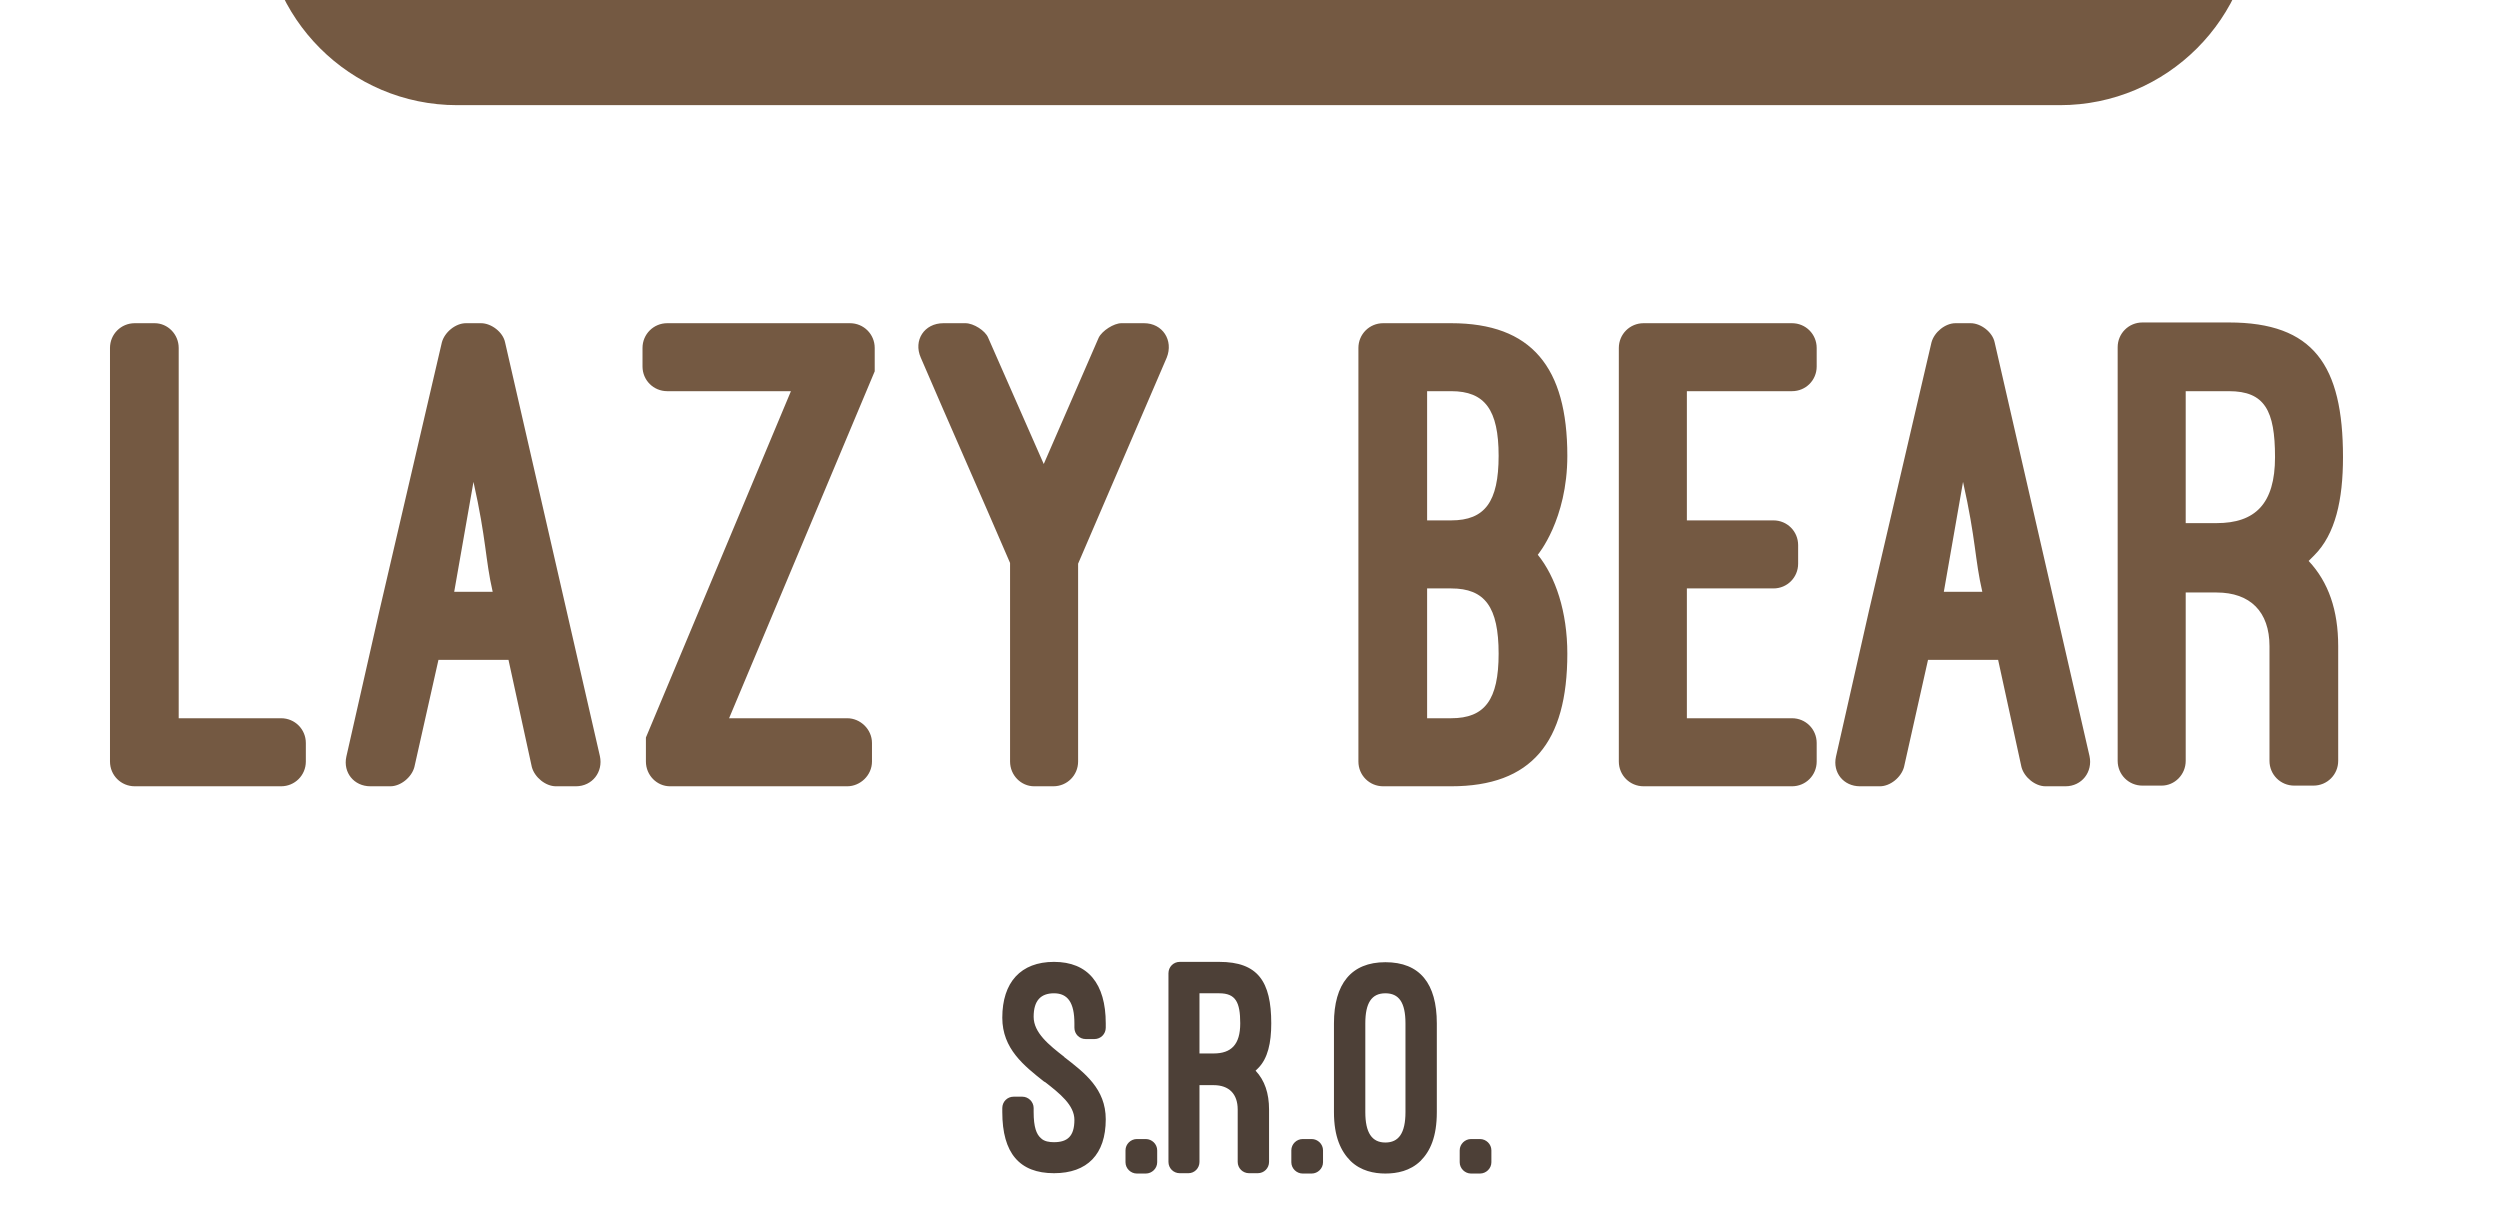
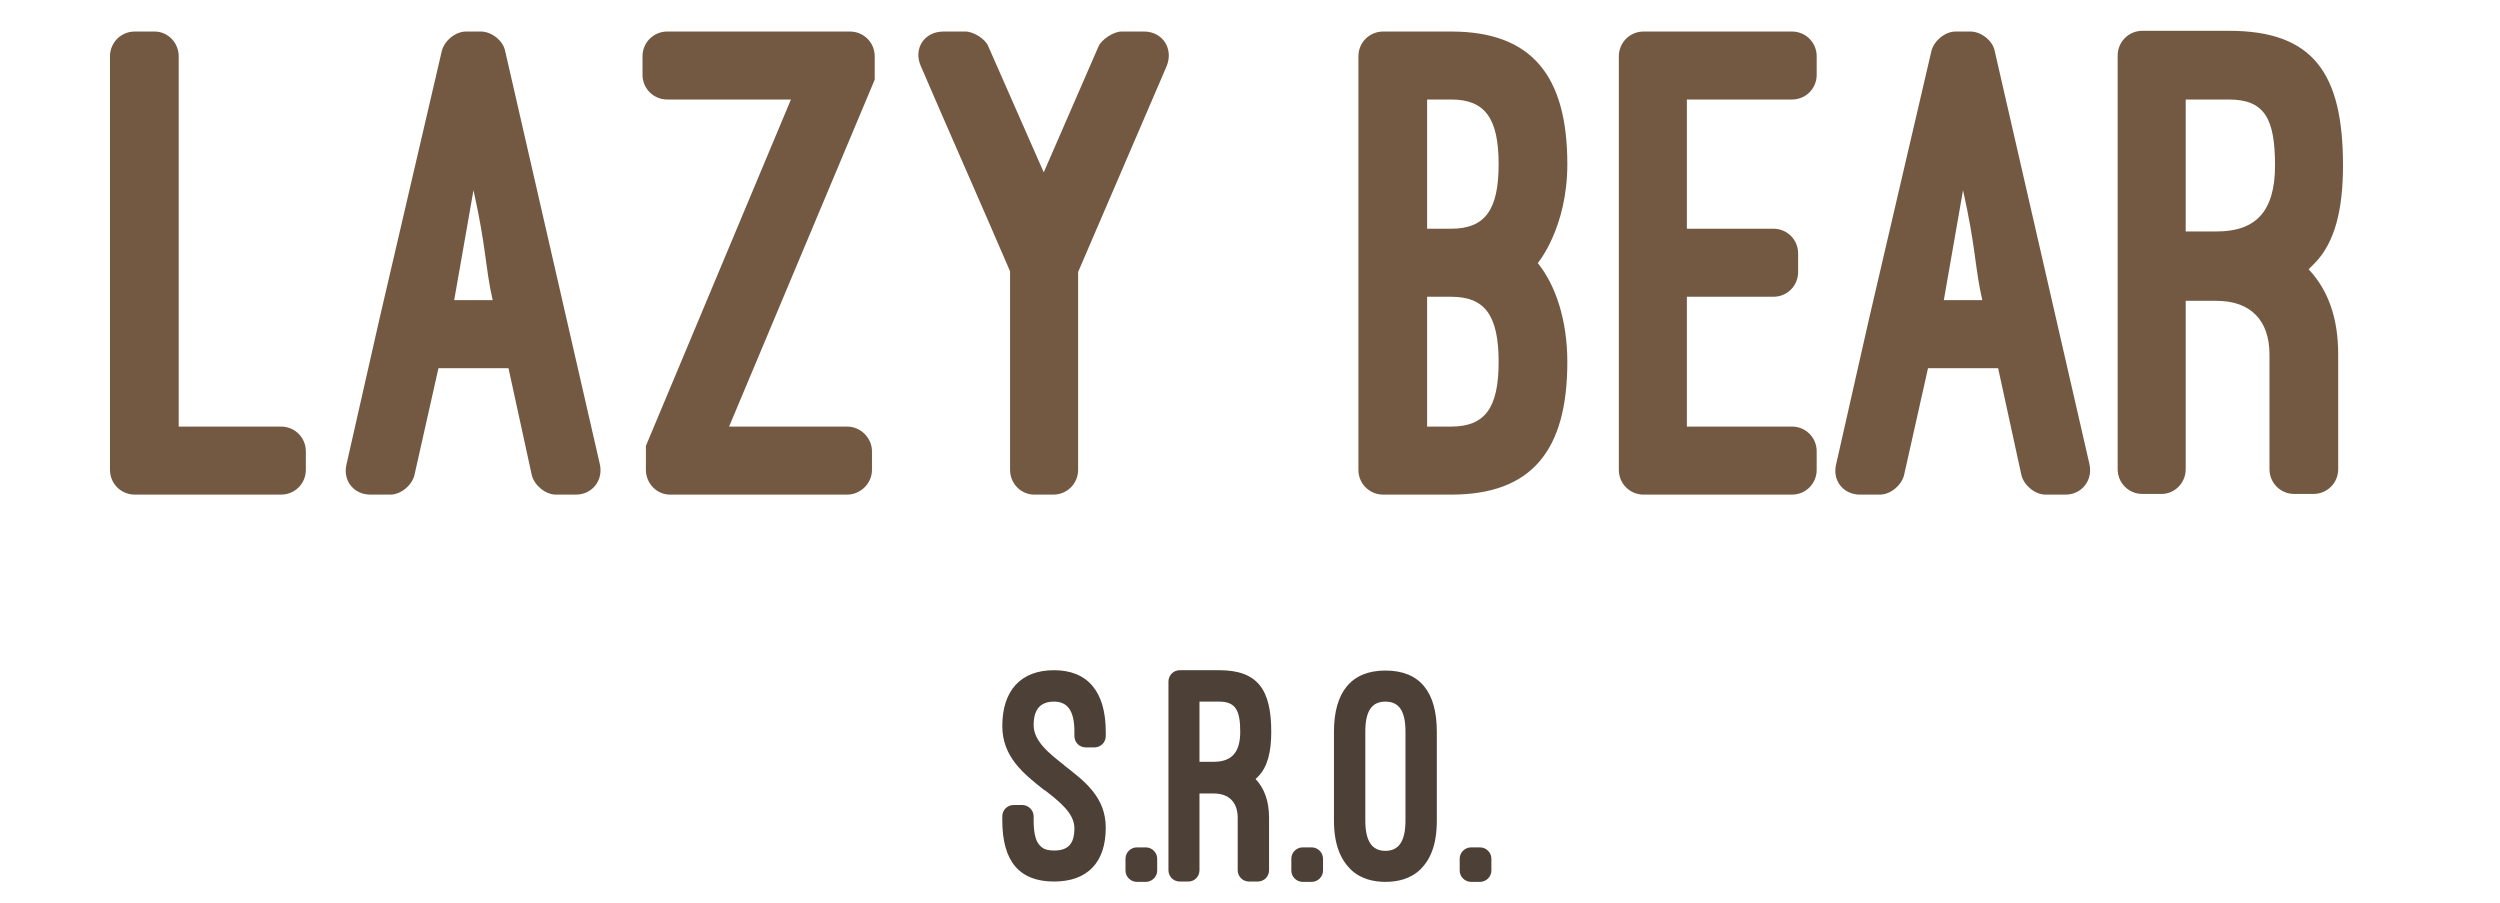
- <svg xmlns="http://www.w3.org/2000/svg" width="720" height="348" viewBox="280 621 720 348">
+ <svg xmlns="http://www.w3.org/2000/svg" width="720" height="260" viewBox="280 705 720 260">
  <g transform="matrix(1.921154 0 0 1.921154 633.2303 780.66)">
    <g>
      <g transform="matrix(1 0 0 1 0 0)">
        <path style="stroke: none;stroke-width: 1;fill: rgb(116,89,66);opacity: 1" transform=" translate(-166.755, 34.765)" d="M 28.74 -6.49 C 28.74 -8.55 27.09 -10.2 25.03 -10.2 L 9.68 -10.2 L 9.68 -65.71 C 9.68 -67.77 8.03 -69.42 6.08 -69.42 L 3.09 -69.42 C 1.03 -69.42 -0.62 -67.77 -0.62 -65.71 L -0.62 -3.71 C -0.62 -1.65 1.03 0 3.09 0 L 25.03 0 C 27.09 0 28.74 -1.65 28.74 -3.71 Z M 62.62 -2.88 C 63.04 -1.34 64.68 0 66.23 0 L 69.22 0 C 71.69 0 73.34 -2.16 72.82 -4.53 L 58.61 -66.54 C 58.3 -68.08 56.55 -69.42 55 -69.42 L 52.74 -69.42 C 51.19 -69.42 49.54 -68.08 49.13 -66.54 L 39.76 -26.27 L 34.81 -4.43 C 34.3 -2.06 35.95 0 38.42 0 L 41.41 0 C 42.95 0 44.6 -1.34 45.01 -2.88 L 48.62 -18.95 L 59.12 -18.95 Z M 53.87 -45.63 C 55.83 -36.87 55.62 -34.09 56.75 -29.15 L 50.98 -29.15 Z M 114.02 -65.71 C 114.02 -67.77 112.37 -69.42 110.31 -69.42 L 82.92 -69.42 C 80.86 -69.42 79.21 -67.77 79.21 -65.71 L 79.21 -62.93 C 79.21 -60.87 80.86 -59.23 82.92 -59.23 L 101.46 -59.23 L 79.72 -7.31 L 79.72 -3.71 C 79.72 -1.65 81.37 0 83.33 0 L 109.9 0 C 111.86 0 113.61 -1.65 113.61 -3.71 L 113.61 -6.49 C 113.61 -8.55 111.86 -10.2 109.9 -10.2 L 92.19 -10.2 L 114.02 -62.21 Z M 131.02 -67.26 C 130.6 -68.29 128.85 -69.42 127.62 -69.42 L 124.32 -69.42 C 121.44 -69.42 119.79 -66.85 120.92 -64.27 C 125.35 -53.97 129.88 -43.78 134.31 -33.48 L 134.31 -3.71 C 134.31 -1.65 135.96 0 137.92 0 L 140.8 0 C 142.86 0 144.51 -1.65 144.51 -3.71 L 144.51 -33.37 L 157.8 -64.27 C 158.83 -66.85 157.18 -69.42 154.4 -69.42 L 151 -69.42 C 149.87 -69.42 148.11 -68.29 147.6 -67.26 L 139.36 -48.31 Z M 200.44 0 C 212.49 0 217.85 -6.59 217.85 -19.88 C 217.85 -26.16 216.09 -31.42 213.42 -34.71 L 213.42 -34.71 C 213.42 -34.71 217.85 -39.96 217.85 -49.54 C 217.85 -62.83 212.49 -69.42 200.44 -69.42 L 190.24 -69.42 C 188.18 -69.42 186.53 -67.77 186.53 -65.71 L 186.53 -3.71 C 186.53 -1.65 188.18 0 190.24 0 Z M 200.44 -59.23 C 205.49 -59.23 207.55 -56.44 207.55 -49.54 C 207.55 -42.64 205.49 -39.86 200.44 -39.86 L 196.83 -39.86 L 196.83 -59.23 Z M 200.44 -29.66 C 205.49 -29.66 207.55 -26.88 207.55 -19.88 C 207.55 -12.98 205.49 -10.2 200.44 -10.2 L 196.83 -10.2 L 196.83 -29.66 Z M 229.28 -69.42 C 227.22 -69.42 225.57 -67.77 225.57 -65.71 L 225.57 -3.71 C 225.57 -1.65 227.22 0 229.28 0 L 251.53 0 C 253.59 0 255.23 -1.65 255.23 -3.71 L 255.23 -6.49 C 255.23 -8.55 253.59 -10.2 251.53 -10.2 L 235.77 -10.2 L 235.77 -29.66 L 248.75 -29.66 C 250.81 -29.66 252.45 -31.31 252.45 -33.37 L 252.45 -36.15 C 252.45 -38.21 250.81 -39.86 248.75 -39.86 L 235.77 -39.86 L 235.77 -59.23 L 251.53 -59.23 C 253.59 -59.23 255.23 -60.87 255.23 -62.93 L 255.23 -65.71 C 255.23 -67.77 253.59 -69.42 251.53 -69.42 Z M 285.93 -2.88 C 286.34 -1.34 287.99 0 289.53 0 L 292.52 0 C 294.99 0 296.64 -2.16 296.13 -4.53 L 281.91 -66.54 C 281.6 -68.08 279.85 -69.42 278.31 -69.42 L 276.04 -69.42 C 274.5 -69.42 272.85 -68.08 272.44 -66.54 L 263.06 -26.27 L 258.12 -4.43 C 257.6 -2.06 259.25 0 261.72 0 L 264.71 0 C 266.26 0 267.9 -1.34 268.32 -2.88 L 271.92 -18.95 L 282.43 -18.95 Z M 277.17 -45.63 C 279.13 -36.87 278.92 -34.09 280.06 -29.15 L 274.29 -29.15 Z M 333.41 -21.01 C 333.41 -26.37 331.97 -30.59 328.98 -33.78 L 329.81 -34.61 C 333 -37.8 334.13 -42.95 334.13 -49.34 C 334.13 -63.14 329.7 -69.53 317.03 -69.53 L 304.06 -69.53 C 302 -69.53 300.35 -67.88 300.35 -65.82 L 300.35 -3.81 C 300.35 -1.75 302 -0.1 304.06 -0.1 L 306.94 -0.1 C 308.9 -0.1 310.55 -1.75 310.55 -3.81 L 310.55 -29.05 L 315.18 -29.05 C 320.23 -29.05 323.11 -26.16 323.11 -21.01 L 323.11 -3.81 C 323.11 -1.75 324.76 -0.1 326.82 -0.1 L 329.7 -0.1 C 331.76 -0.1 333.41 -1.75 333.41 -3.81 Z M 310.55 -59.23 L 317.03 -59.23 C 322.39 -59.23 323.94 -56.34 323.94 -49.34 C 323.94 -42.33 320.95 -39.45 315.18 -39.45 L 310.55 -39.45 Z" />
      </g>
    </g>
  </g>
  <g transform="matrix(2.116957 0 0 2.116957 640.354 382.8826)">
    <g>
      <g transform="matrix(0.2513 0 0 -0.2513 0.9961705 11.9443)">
        <path style="stroke: none;stroke-width: 1;fill: rgb(116,89,66);opacity: 1" transform=" translate(-789.9705, -1415.644)" d="M 1263.82 1666.15 C 1178.42 1686.45 1125.52 1772.55 1145.82 1857.85 C 1147.02 1862.85 1148.42 1867.75 1150.02 1872.64 L 424.723 1872.64 C 430.32 1856.05 433.32 1838.55 433.32 1821.05 C 433.32 1733.25 361.82 1661.85 274.121 1661.85 C 266.422 1661.85 258.723 1662.35 251.121 1663.45 L 251.121 1063.65 C 251.121 1005.75 298.223 958.648 356.121 958.648 L 1223.82 958.648 C 1281.72 958.648 1328.82 1005.75 1328.82 1063.65 L 1328.82 1664.25 C 1307.42 1660.45 1285.32 1661.05 1263.82 1666.15 z M 561.621 1502.95 C 541.422 1502.95 524.922 1519.35 524.922 1539.55 C 524.922 1559.75 541.422 1576.25 561.621 1576.25 C 581.82 1576.25 598.223 1559.75 598.223 1539.55 C 598.223 1519.35 581.82 1502.95 561.621 1502.95 z M 789.922 1120.45 C 694.82 1120.45 617.422 1210.14 617.422 1320.45 C 617.422 1430.65 694.82 1520.45 789.922 1520.45 C 885.02 1520.45 962.422 1430.65 962.422 1320.45 C 962.422 1210.14 885.02 1120.45 789.922 1120.45 z M 1018.22 1502.95 C 998.02 1502.95 981.621 1519.35 981.621 1539.55 C 981.621 1559.75 998.02 1576.25 1018.22 1576.25 C 1038.52 1576.25 1054.92 1559.75 1054.92 1539.55 C 1054.92 1519.35 1038.52 1502.95 1018.22 1502.95" />
      </g>
      <g transform="matrix(0.2513 0 0 -0.2513 -129.2868 -90.5625)">
        <path style="stroke: none;stroke-width: 1;fill: rgb(116,89,66);opacity: 1" transform=" translate(-271.4705, -1823.6)" d="M 415.621 1823.65 C 415.621 1743.95 351.121 1679.45 271.422 1679.45 C 258.223 1679.45 245.52 1681.25 233.422 1684.55 C 229.219 1685.65 225.121 1686.95 221.121 1688.55 C 166.32 1708.85 127.32 1761.65 127.32 1823.65 C 127.32 1903.25 191.82 1967.75 271.422 1967.75 C 321.922 1967.75 366.32 1941.85 391.922 1902.64 C 394.621 1898.65 397.121 1894.55 399.32 1890.25 C 409.723 1870.35 415.621 1847.64 415.621 1823.65" />
      </g>
      <g transform="matrix(0.2513 0 0 -0.2513 129.3003 -90.0347)">
        <path style="stroke: none;stroke-width: 1;fill: rgb(116,89,66);opacity: 1" transform=" translate(-1300.595, -1821.499)" d="M 1440.72 1788.05 C 1429.92 1742.55 1398.52 1707.25 1358.82 1689.75 C 1353.92 1687.55 1348.82 1685.55 1343.62 1683.95 C 1319.62 1676.35 1293.32 1675.05 1267.12 1681.25 C 1234.02 1689.15 1206.22 1707.85 1186.82 1732.75 C 1185.62 1734.35 1184.42 1735.95 1183.32 1737.55 C 1182.12 1739.15 1181.02 1740.75 1180.02 1742.45 C 1175.92 1748.55 1172.42 1755.05 1169.42 1761.65 C 1168.72 1763.05 1168.12 1764.45 1167.52 1765.95 C 1166.62 1767.95 1165.82 1769.95 1165.22 1771.95 C 1164.62 1773.35 1164.12 1774.75 1163.72 1776.15 C 1162.62 1779.15 1161.72 1782.14 1161.02 1785.14 C 1160.52 1787.25 1160.02 1789.35 1159.52 1791.45 C 1159.22 1792.35 1159.12 1793.25 1159.02 1794.15 C 1158.72 1795.55 1158.42 1796.95 1160.42 1854.45 C 1163.22 1866.25 1167.42 1877.35 1172.82 1887.64 L 1172.42 1887.64 C 1172.42 1887.85 1172.52 1887.95 1172.62 1888.15 C 1175.22 1893.15 1178.12 1898.05 1181.42 1902.64 C 1214.02 1950.65 1274.02 1975.95 1333.92 1961.75 C 1411.32 1943.25 1459.22 1865.55 1440.72 1788.05" />
      </g>
      <g transform="matrix(0.2513 0 0 -0.2513 95.12197 -95.9886)">
        <path style="stroke: none;stroke-width: 1;fill: rgb(116,89,66);opacity: 1" transform=" translate(-1164.572, -1845.195)" d="M 1157.62 1802.75 C 1155.32 1819.75 1156.02 1837.35 1160.22 1854.95 C 1163.02 1866.55 1167.12 1877.45 1172.42 1887.64 L 1172.82 1887.64 C 1167.42 1877.35 1163.22 1866.25 1160.42 1854.45 C 1156.32 1837.05 1155.52 1819.55 1157.62 1802.75" />
      </g>
      <g transform="matrix(0.2513 0 0 -0.2513 0.9839705 35.8636)">
        <path style="stroke: none;stroke-width: 1;fill: rgb(116,89,66);opacity: 1" transform=" translate(-789.922, -1320.45)" d="M 789.922 1500.45 C 705.82 1500.45 637.422 1419.64 637.422 1320.45 C 637.422 1221.15 705.82 1140.45 789.922 1140.45 C 874.02 1140.45 942.422 1221.15 942.422 1320.45 C 942.422 1419.64 874.02 1500.45 789.922 1500.45 z M 864.723 1242.25 C 862.723 1240.35 860.223 1239.35 857.621 1239.35 C 855.121 1239.35 852.52 1240.35 850.52 1242.25 L 789.922 1302.95 L 729.32 1242.25 C 727.32 1240.35 724.82 1239.35 722.223 1239.35 C 719.621 1239.35 717.121 1240.35 715.121 1242.25 C 711.223 1246.25 711.223 1252.55 715.121 1256.45 L 779.922 1321.25 L 779.922 1336.15 C 743.52 1339.35 716.223 1360.55 716.223 1386.85 C 716.223 1415.55 748.621 1438.15 789.922 1438.15 C 831.32 1438.15 863.723 1415.55 863.723 1386.85 C 863.723 1360.55 836.422 1339.45 799.922 1336.15 L 799.922 1321.25 L 864.723 1256.45 C 868.621 1252.55 868.621 1246.25 864.723 1242.25" />
      </g>
      <g transform="matrix(0.2513 0 0 -0.2513 0.9967705 19.1667)">
        <path style="stroke: none;stroke-width: 1;fill: rgb(116,89,66);opacity: 1" transform=" translate(-789.973, -1386.9)" d="M 843.723 1386.85 C 843.723 1369.95 819.02 1355.65 789.922 1355.65 C 760.82 1355.65 736.223 1369.95 736.223 1386.85 C 736.223 1403.85 760.82 1418.15 789.922 1418.15 C 819.02 1418.15 843.723 1403.85 843.723 1386.85" />
      </g>
      <g transform="matrix(0.2513 0 0 -0.2513 -56.39323 -19.202)">
        <path style="stroke: none;stroke-width: 1;fill: rgb(116,89,66);opacity: 1" transform=" translate(-561.5725, -1539.6)" d="M 578.223 1539.55 C 578.223 1530.35 570.82 1522.95 561.621 1522.95 C 552.422 1522.95 544.922 1530.35 544.922 1539.55 C 544.922 1548.75 552.422 1556.25 561.621 1556.25 C 570.82 1556.25 578.223 1548.75 578.223 1539.55" />
      </g>
      <g transform="matrix(0.2513 0 0 -0.2513 58.36077 -19.202)">
        <path style="stroke: none;stroke-width: 1;fill: rgb(116,89,66);opacity: 1" transform=" translate(-1018.27, -1539.6)" d="M 1034.92 1539.55 C 1034.92 1530.35 1027.42 1522.95 1018.22 1522.95 C 1009.12 1522.95 1001.62 1530.35 1001.62 1539.55 C 1001.62 1548.75 1009.12 1556.25 1018.22 1556.25 C 1027.42 1556.25 1034.92 1548.75 1034.92 1539.55" />
      </g>
    </g>
  </g>
  <g transform="matrix(1.921154 0 0 1.921154 639.0898 928.4989)">
    <g>
      <g transform="matrix(1 0 0 1 0 0)">
        <path style="stroke: none;stroke-width: 0;fill: rgb(77,64,55);opacity: 1" transform=" translate(-36.71, 15.865)" d="M 0.05 -9.21 C 0.05 -3.06 2.63 -0.05 7.8 -0.05 C 12.78 -0.05 15.56 -2.87 15.56 -8.13 C 15.56 -12.69 12.41 -15.09 9.31 -17.48 L 9.35 -17.48 C 7.05 -19.27 4.75 -21.1 4.75 -23.5 C 4.75 -25.94 5.83 -27.02 7.8 -27.02 C 9.87 -27.02 10.86 -25.61 10.86 -22.51 L 10.86 -21.86 C 10.86 -20.91 11.61 -20.16 12.55 -20.16 L 13.87 -20.16 C 14.8 -20.16 15.56 -20.91 15.56 -21.86 L 15.56 -22.51 C 15.56 -28.48 12.88 -31.73 7.8 -31.73 C 2.82 -31.73 0.05 -28.67 0.05 -23.36 C 0.05 -18.71 3.29 -16.17 6.39 -13.72 L 6.39 -13.77 C 8.7 -11.98 10.86 -10.25 10.86 -8.04 C 10.86 -5.55 9.78 -4.7 7.8 -4.7 C 7.14 -4.7 6.34 -4.79 5.83 -5.31 C 5.17 -5.88 4.75 -6.96 4.75 -9.21 L 4.75 -9.82 C 4.75 -10.76 3.95 -11.52 3.06 -11.52 L 1.74 -11.52 C 0.8 -11.52 0.05 -10.76 0.05 -9.82 Z M 23.27 -3.48 C 23.27 -4.42 22.47 -5.17 21.57 -5.17 L 20.21 -5.17 C 19.32 -5.17 18.52 -4.42 18.52 -3.48 L 18.52 -1.69 C 18.52 -0.75 19.32 0 20.21 0 L 21.57 0 C 22.47 0 23.27 -0.75 23.27 -1.69 Z M 40.04 -9.59 C 40.04 -12.03 39.39 -13.96 38.02 -15.42 L 38.4 -15.79 C 39.86 -17.25 40.37 -19.6 40.37 -22.51 C 40.37 -28.81 38.35 -31.73 32.57 -31.73 L 26.65 -31.73 C 25.71 -31.73 24.96 -30.97 24.96 -30.03 L 24.96 -1.74 C 24.96 -0.8 25.71 -0.05 26.65 -0.05 L 27.96 -0.05 C 28.86 -0.05 29.61 -0.8 29.61 -1.74 L 29.61 -13.25 L 31.73 -13.25 C 34.03 -13.25 35.34 -11.94 35.34 -9.59 L 35.34 -1.74 C 35.34 -0.8 36.1 -0.05 37.04 -0.05 L 38.35 -0.05 C 39.29 -0.05 40.04 -0.8 40.04 -1.74 Z M 29.61 -27.02 L 32.57 -27.02 C 35.02 -27.02 35.72 -25.71 35.72 -22.51 C 35.72 -19.32 34.36 -18 31.73 -18 L 29.61 -18 Z M 48.13 -3.48 C 48.13 -4.42 47.33 -5.17 46.44 -5.17 L 45.07 -5.17 C 44.18 -5.17 43.38 -4.42 43.38 -3.48 L 43.38 -1.69 C 43.38 -0.75 44.18 0 45.07 0 L 46.44 0 C 47.33 0 48.13 -0.75 48.13 -1.69 Z M 49.77 -9.21 C 49.77 -5.5 50.81 -3.34 52.26 -1.88 C 53.81 -0.38 55.79 0 57.48 0 C 59.22 0 61.19 -0.38 62.74 -1.88 C 64.2 -3.34 65.19 -5.5 65.19 -9.21 L 65.19 -22.51 C 65.19 -28.48 62.65 -31.68 57.48 -31.68 C 52.36 -31.68 49.77 -28.43 49.77 -22.51 Z M 54.47 -22.51 C 54.47 -25.57 55.41 -27.02 57.48 -27.02 C 59.5 -27.02 60.49 -25.66 60.49 -22.51 L 60.49 -9.21 C 60.49 -6.02 59.45 -4.65 57.48 -4.65 C 55.46 -4.65 54.47 -6.11 54.47 -9.21 Z M 73.37 -3.48 C 73.37 -4.42 72.57 -5.17 71.67 -5.17 L 70.31 -5.17 C 69.42 -5.17 68.62 -4.42 68.62 -3.48 L 68.62 -1.69 C 68.62 -0.75 69.42 0 70.31 0 L 71.67 0 C 72.57 0 73.37 -0.75 73.37 -1.69 Z" />
      </g>
    </g>
  </g>
</svg>
